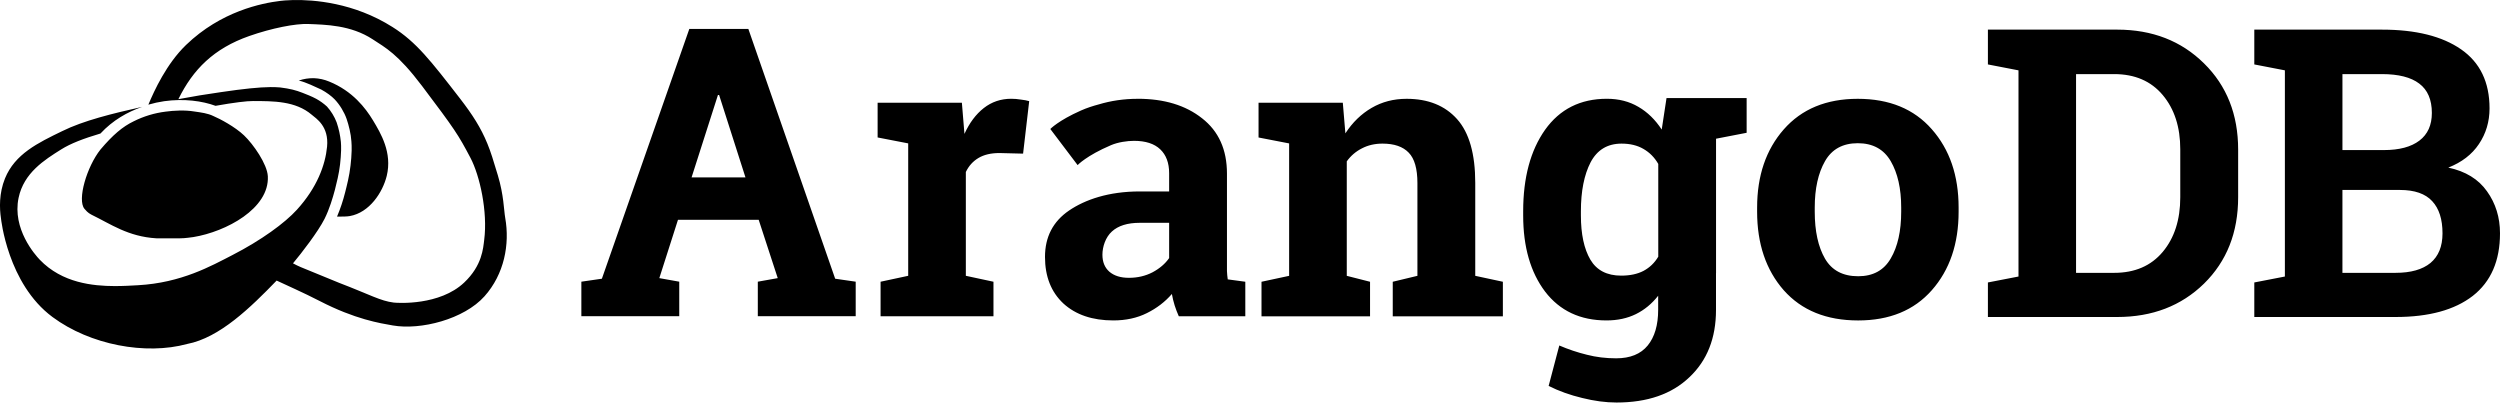
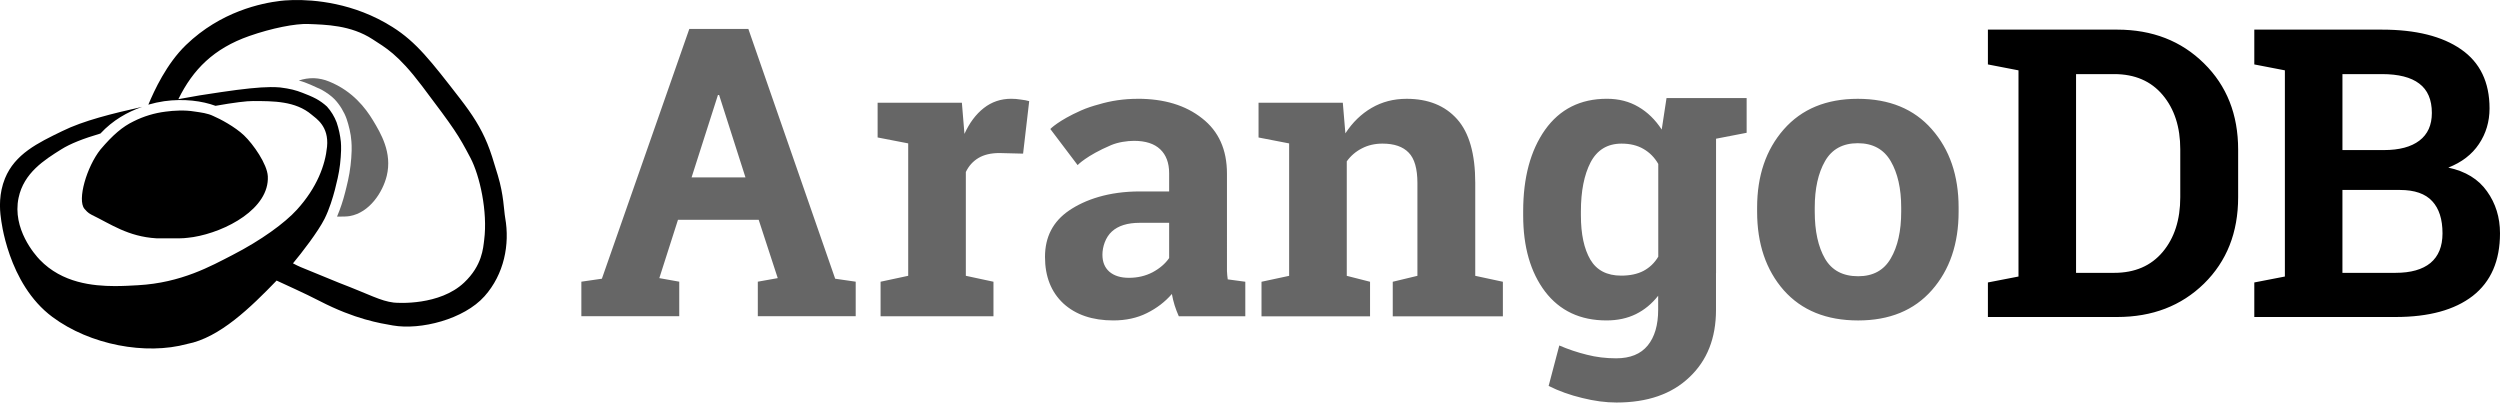
<svg xmlns="http://www.w3.org/2000/svg" fill="currentColor" viewBox="0 0 512 83">
-   <path d="M479.73 38.902h11.766c3.018 0 5.226.768 6.628 2.305 1.401 1.509 2.102 3.705 2.102 6.587 0 2.668-.823 4.688-2.466 6.062-1.644 1.347-4.027 2.022-7.154 2.022H479.73zm.004-23.726h8.084c3.396 0 5.942.646 7.64 1.94 1.725 1.293 2.587 3.298 2.587 6.02 0 2.48-.85 4.368-2.548 5.659-1.698 1.293-4.122 1.94-7.276 1.94h-8.489v-15.56zm-54.558 0h7.803c4.232 0 7.546 1.427 9.945 4.283 2.398 2.857 3.595 6.56 3.595 11.114v9.825c0 4.608-1.198 8.338-3.595 11.196-2.399 2.857-5.713 4.284-9.945 4.284h-7.803zm36.505-9.108v7.128l6.263 1.21v42.227l-6.263 1.214v7.075h28.94c6.817 0 12.086-1.442 15.804-4.324 3.718-2.91 5.575-7.181 5.575-12.815 0-3.261-.888-6.132-2.667-8.61-1.751-2.48-4.39-4.097-7.922-4.85 2.749-1.078 4.838-2.68 6.264-4.81 1.455-2.156 2.183-4.596 2.183-7.316 0-5.364-1.94-9.39-5.82-12.087-3.88-2.695-9.283-4.042-16.208-4.042zm-54.558-.001v7.129l6.264 1.21v42.227l-6.264 1.214v7.075h26.474c7.194 0 13.124-2.278 17.784-6.833 4.663-4.58 6.992-10.48 6.992-17.701v-9.744c0-7.194-2.332-13.084-6.992-17.665-4.663-4.608-10.59-6.912-17.784-6.912zM233.42 45.634h6.021v7.22c-.808 1.16-1.94 2.13-3.396 2.91-1.455.756-3.072 1.133-4.85 1.133-1.698 0-3.031-.42-4.002-1.255-.944-.835-1.417-1.993-1.417-3.476 0-1.643.647-3.595 1.94-4.755 1.294-1.185 3.195-1.778 5.7-1.778m98.681-16.22c1.752 0 3.247.363 4.486 1.09 1.266.728 2.276 1.752 3.03 3.072V52.57c-.754 1.267-1.764 2.237-3.03 2.91-1.24.647-2.763.97-4.568.97-2.91 0-5.012-1.09-6.307-3.27-1.293-2.21-1.94-5.23-1.94-9.055v-.85c0-4.12.661-7.465 1.981-10.023 1.348-2.56 3.464-3.84 6.347-3.84m48.376-.082c3.072 0 5.321 1.225 6.75 3.677s2.143 5.62 2.143 9.5v.848c0 3.963-.715 7.154-2.143 9.58-1.4 2.426-3.626 3.639-6.67 3.639-3.128 0-5.389-1.2-6.79-3.598-1.401-2.426-2.103-5.634-2.103-9.62v-.848c0-3.88.702-7.05 2.103-9.5 1.4-2.453 3.638-3.678 6.71-3.678m0-9.094c-6.44 0-11.493 2.09-15.158 6.266-3.639 4.15-5.456 9.486-5.456 16.006v.847c0 6.576 1.819 11.94 5.456 16.09 3.665 4.124 8.745 6.183 15.238 6.183 6.413 0 11.44-2.062 15.076-6.184 3.665-4.15 5.495-9.513 5.495-16.09v-.846c0-6.548-1.832-11.896-5.495-16.046-3.639-4.15-8.69-6.226-15.159-6.226m-92.408 0c-2.64 0-5.027.62-7.154 1.86-2.129 1.24-3.92 2.978-5.373 5.214l-.526-6.267H257.75v7.115l6.264 1.213v27.12l-5.658 1.214v7.074h22.23v-7.074l-4.767-1.214V33.047a8.46 8.46 0 0 1 3.112-2.666c1.239-.647 2.64-.97 4.204-.97 2.398 0 4.189.618 5.373 1.858 1.186 1.213 1.779 3.29 1.779 6.227V56.49l-5.052 1.214v7.075h22.554v-7.076l-5.658-1.214V37.456c0-5.927-1.24-10.281-3.717-13.056-2.48-2.776-5.927-4.165-10.349-4.165m-55.047 0c-2.858 0-5.523.4-8.014 1.153-1.181.312-2.42.713-3.629 1.248-4.638 2.055-6.27 3.782-6.27 3.782l5.591 7.393s1.782-1.924 6.839-4.082c1.48-.626 3.31-.877 4.709-.884 2.371 0 4.164.58 5.376 1.738 1.213 1.158 1.82 2.789 1.82 4.89v3.733h-6.022c-6.359 0-11.181 1.67-14.47 3.907-3.287 2.237-4.933 5.404-4.933 9.498 0 4.014 1.254 7.194 3.76 9.537 2.534 2.318 5.943 3.476 10.227 3.476 2.587 0 4.877-.5 6.87-1.495 2.02-.997 3.73-2.305 5.13-3.923.136.78.325 1.564.568 2.345.242.755.526 1.496.849 2.223h13.62V57.7l-3.596-.485a16.427 16.427 0 0 1-.161-1.7V35.549c0-4.905-1.699-8.678-5.095-11.32-3.37-2.667-7.76-4.001-13.176-4.001m-25.91 0c-2.13 0-4.003.635-5.619 1.9-1.617 1.267-2.938 3.032-3.962 5.294l-.527-6.385h-17.257v7.114l6.263 1.214v27.12l-5.657 1.213v7.074h23.12v-7.074l-5.658-1.214v-21.26c.593-1.24 1.456-2.197 2.587-2.871 1.132-.674 2.56-1.01 4.287-1.01l4.85.122 1.252-10.752c-.458-.135-1.037-.243-1.737-.324a12.237 12.237 0 0 0-1.94-.161m134.2-.147-.983 6.453c-1.32-2.02-2.911-3.57-4.77-4.648-1.86-1.104-4.015-1.657-6.466-1.657-5.416 0-9.632 2.116-12.65 6.346-2.99 4.232-4.488 9.795-4.488 16.695v.85c0 6.44 1.497 11.639 4.489 15.6 3.018 3.936 7.209 5.904 12.57 5.904 2.263 0 4.271-.431 6.022-1.293 1.751-.863 3.274-2.116 4.565-3.761v2.869c0 3.127-.712 5.566-2.14 7.316-1.429 1.752-3.584 2.628-6.469 2.628-2.102 0-4.097-.243-5.982-.73a35.685 35.685 0 0 1-5.658-1.898l-2.183 8.286c2.102 1.05 4.394 1.872 6.872 2.465 2.48.62 4.823.93 7.032.93 6.33 0 11.306-1.724 14.917-5.173 3.638-3.421 5.455-8.017 5.455-13.785v-7.555l.01.028V28.409l6.266-1.214V20.08h-16.407zm-194.27-.621h.243l5.395 16.872h-11.037zm-5.86-13.54-17.907 51.16-4.204.609v7.074h20.048v-7.074l-4.081-.73 3.821-11.945h16.53l3.901 11.946-4.082.729v7.074h20.048v-7.074l-4.204-.608L153.26 5.919zM60.047.006c-1.384.03-2.318.139-2.638.178-3.797.458-12.152 2.119-19.314 9.03-3.983 3.848-6.492 9.31-7.711 12.221a23.31 23.31 0 0 1 3.243-.71c4.065-.566 7.785-.055 10.514.948 3.849-.683 6.374-.986 7.706-.982 4.122.018 8.662-.034 12.001 2.811.9.77 3.546 2.344 3.135 6.552-.363 3.75-2.05 8.36-6.175 12.896-2.482 2.733-7.292 6.245-13.23 9.298-4.303 2.21-10.43 5.679-19.327 6.167-1.432.082-3.062.178-4.779.173-4.376-.017-10.725-.597-15.331-5.401-.956-1-5.666-6.306-4.334-12.672 1.073-5.124 5.315-7.775 8.719-9.912 1.933-1.215 4.54-2.214 8.048-3.26 2.53-2.725 5.51-4.399 8.541-5.458-6.028 1.35-12.04 2.82-16.382 4.973-4.973 2.409-9.67 4.68-11.707 9.674C-.215 39.59-.111 42.674.2 44.715c0 0 1.34 13.389 10.557 20.213 7.715 5.722 19.084 7.837 27.565 5.518 6.673-1.271 13.04-7.516 18.337-12.99l.025.017c1.696.804 5.601 2.525 8.767 4.164 7.317 3.776 12.386 4.559 15.007 5.017 5.695.995 14.566-1.263 18.773-5.98 4.03-4.52 5.203-10.614 4.238-16.05-.29-1.67-.285-4.64-1.51-8.718-.96-3.188-1.44-4.775-2.136-6.47-1.34-3.278-3.048-5.938-5.6-9.242-5.977-7.715-8.96-11.586-13.84-14.66C72.454.517 64.21-.076 60.045.007zm3.084 4.909c3.52.142 8.71.199 13.194 3.135 2.608 1.717 5.112 2.941 10.111 9.558 6.747 8.947 7.4 9.95 9.917 14.725 1.915 3.633 3.555 11.028 2.81 16.802-.215 1.673-.389 5.228-4.108 8.74-5.003 4.727-13.535 4.195-14.43 4.09-2.72-.332-4.814-1.604-11.167-4.038l-7.854-3.218c-.523-.208-1.059-.497-1.6-.778 1.804-2.158 5.112-6.436 6.474-9.13 1-2.015 1.665-4.26 2.11-5.925.338-1.332.844-3.308 1.056-5.206.108-.99.195-2.003.212-2.868.017-.895-.004-1.055-.043-1.738a17.97 17.97 0 0 0-.87-4.005 10.416 10.416 0 0 0-1.976-3.235 11.342 11.342 0 0 0-2.205-1.587c-.9-.489-2.05-.934-2.794-1.224-1.384-.54-2.53-.847-4.615-1.107a21.65 21.65 0 0 0-1.95-.07c-2.366.023-5.51.347-10.111 1.026-2.94.41-5.869.9-8.753 1.444l.008-.026c2.984-6.063 7.223-10.344 14.488-12.9 4.65-1.63 9.506-2.573 12.097-2.465zm1.176 11.097a8.993 8.993 0 0 0-3.118.484c1.635.402 3.213 1.229 4.601 1.843 1.103.596 2.12 1.353 2.738 1.998 1.077 1.128 1.99 2.664 2.46 4.022.429 1.254.891 3.07.978 4.584.039.648.069.951.052 1.894a34.665 34.665 0 0 1-.23 3.075c-.233 2.11-.77 4.173-1.107 5.5a33.852 33.852 0 0 1-1.656 4.948c1.034.017 2.033-.009 2.604-.108 4.052-.71 6.75-4.87 7.576-8.234 1.16-4.766-1.232-8.736-2.828-11.387-1.51-2.495-4.165-5.985-8.965-7.931a9.036 9.036 0 0 0-3.105-.688m-30.385 6.85c-2.275.28-4.486.95-6.535 1.977-2.292 1.098-4.281 2.802-6.802 5.773-2.812 3.525-4.81 10.323-3.287 12.152.778.943 1.19 1.038 1.47 1.224 3.897 1.886 7.456 4.476 13.269 4.818h4.835c1.012.009 2.357-.216 2.733-.255 6.69-1.099 15.59-5.834 15.248-12.455-.13-2.478-2.953-6.54-4.874-8.369-1.863-1.773-4.96-3.407-6.288-3.965-1.15-.567-2.49-.723-3.84-.921-2.033-.338-4.203-.208-5.929.021" />
+   <path d="M479.73 38.902h11.766c3.018 0 5.226.768 6.628 2.305 1.401 1.509 2.102 3.705 2.102 6.587 0 2.668-.823 4.688-2.466 6.062-1.644 1.347-4.027 2.022-7.154 2.022H479.73V38.902zm.004-23.726h8.084c3.396 0 5.942.646 7.64 1.94 1.725 1.293 2.587 3.298 2.587 6.02 0 2.48-.85 4.368-2.548 5.659-1.698 1.293-4.122 1.94-7.276 1.94h-8.489v-15.56l.002.001zm-54.558 0h7.803c4.232 0 7.546 1.427 9.945 4.283 2.398 2.857 3.595 6.56 3.595 11.114v9.825c0 4.608-1.198 8.338-3.595 11.196-2.399 2.857-5.713 4.284-9.945 4.284h-7.803V15.176zm36.505-9.108v7.128l6.263 1.21v42.227l-6.263 1.214v7.075h28.94c6.817 0 12.086-1.442 15.804-4.324 3.718-2.91 5.575-7.181 5.575-12.815 0-3.261-.888-6.132-2.667-8.61-1.751-2.48-4.39-4.097-7.922-4.85 2.749-1.078 4.838-2.68 6.264-4.81 1.455-2.156 2.183-4.596 2.183-7.316 0-5.364-1.94-9.39-5.82-12.087-3.88-2.695-9.283-4.042-16.208-4.042h-26.149zm-54.558-.001v7.129l6.264 1.21v42.227l-6.264 1.214v7.075h26.474c7.194 0 13.124-2.278 17.784-6.833 4.663-4.58 6.992-10.48 6.992-17.701v-9.744c0-7.194-2.332-13.084-6.992-17.665-4.663-4.608-10.59-6.912-17.784-6.912h-26.474zM60.043.006c-1.384.03-2.318.139-2.638.178-3.797.458-12.152 2.119-19.314 9.03-3.983 3.848-6.492 9.31-7.711 12.221a23.324 23.324 0 0 1 3.243-.71c4.065-.566 7.785-.055 10.514.948 3.849-.683 6.374-.986 7.706-.982 4.122.018 8.662-.034 12.001 2.811.9.77 3.546 2.344 3.135 6.552-.363 3.75-2.05 8.36-6.175 12.896-2.482 2.733-7.292 6.245-13.23 9.298-4.303 2.21-10.43 5.679-19.327 6.167-1.432.082-3.062.178-4.779.173-4.376-.017-10.725-.597-15.331-5.401-.956-1-5.666-6.306-4.334-12.672 1.073-5.124 5.315-7.775 8.719-9.912 1.933-1.215 4.54-2.214 8.048-3.26 2.53-2.725 5.51-4.399 8.541-5.458-6.028 1.35-12.04 2.82-16.382 4.973-4.973 2.409-9.67 4.68-11.707 9.674-1.241 3.058-1.137 6.142-.826 8.183 0 0 1.34 13.389 10.557 20.213 7.715 5.722 19.084 7.837 27.565 5.518 6.673-1.271 13.04-7.516 18.337-12.99l.025.017c1.696.804 5.601 2.525 8.767 4.164 7.317 3.776 12.386 4.559 15.007 5.017 5.695.995 14.566-1.263 18.773-5.98 4.03-4.52 5.203-10.614 4.238-16.05-.29-1.67-.285-4.64-1.51-8.718-.96-3.188-1.44-4.775-2.136-6.47-1.34-3.278-3.048-5.938-5.6-9.242-5.977-7.715-8.96-11.586-13.84-14.66C72.45.517 64.206-.076 60.041.007l.002-.001zm3.084 4.909c3.52.142 8.71.199 13.194 3.135 2.608 1.717 5.112 2.941 10.111 9.558 6.747 8.947 7.4 9.95 9.917 14.725 1.915 3.633 3.555 11.028 2.81 16.802-.215 1.673-.389 5.228-4.108 8.74-5.003 4.727-13.535 4.195-14.43 4.09-2.72-.332-4.814-1.604-11.167-4.038L61.6 54.709c-.523-.208-1.059-.497-1.6-.778 1.804-2.158 5.112-6.436 6.474-9.13 1-2.015 1.665-4.26 2.11-5.925.338-1.332.844-3.308 1.056-5.206.108-.99.195-2.003.212-2.868.017-.895-.004-1.055-.043-1.738a17.933 17.933 0 0 0-.87-4.005 10.408 10.408 0 0 0-1.976-3.235 11.376 11.376 0 0 0-2.205-1.587c-.9-.489-2.05-.934-2.794-1.224-1.384-.54-2.53-.847-4.615-1.107a21.51 21.51 0 0 0-1.95-.07c-2.366.023-5.51.347-10.111 1.026-2.94.41-5.869.9-8.753 1.444l.008-.026c2.984-6.063 7.223-10.344 14.488-12.9 4.65-1.63 9.506-2.573 12.097-2.465h-.001zM33.918 22.862c-2.275.28-4.486.95-6.535 1.977-2.292 1.098-4.281 2.802-6.802 5.773-2.812 3.525-4.81 10.323-3.287 12.152.778.943 1.19 1.038 1.47 1.224 3.897 1.886 7.456 4.476 13.269 4.818h4.835c1.012.009 2.357-.216 2.733-.255 6.69-1.099 15.59-5.834 15.248-12.455-.13-2.478-2.953-6.54-4.874-8.369-1.863-1.773-4.96-3.407-6.288-3.965-1.15-.567-2.49-.723-3.84-.921-2.033-.338-4.203-.208-5.929.021" />
+   <path fill-opacity=".6" d="M233.42 45.634h6.021v7.22c-.808 1.16-1.94 2.13-3.396 2.91-1.455.756-3.072 1.133-4.85 1.133-1.698 0-3.031-.42-4.002-1.255-.944-.835-1.417-1.993-1.417-3.476 0-1.643.647-3.595 1.94-4.755 1.294-1.185 3.195-1.778 5.7-1.778m98.681-16.22c1.752 0 3.247.363 4.486 1.09 1.266.728 2.276 1.752 3.03 3.072V52.57c-.754 1.267-1.764 2.237-3.03 2.91-1.24.647-2.763.97-4.568.97-2.91 0-5.012-1.09-6.307-3.27-1.293-2.21-1.94-5.23-1.94-9.055v-.85c0-4.12.661-7.465 1.981-10.023 1.348-2.56 3.464-3.84 6.347-3.84m48.376-.082c3.072 0 5.321 1.225 6.75 3.677s2.143 5.62 2.143 9.5v.848c0 3.963-.715 7.154-2.143 9.58-1.4 2.426-3.626 3.639-6.67 3.639-3.128 0-5.389-1.2-6.79-3.598-1.401-2.426-2.103-5.634-2.103-9.62v-.848c0-3.88.702-7.05 2.103-9.5 1.4-2.453 3.638-3.678 6.71-3.678m0-9.094c-6.44 0-11.493 2.09-15.158 6.266-3.639 4.15-5.456 9.486-5.456 16.006v.847c0 6.576 1.819 11.94 5.456 16.09 3.665 4.124 8.745 6.183 15.238 6.183 6.413 0 11.44-2.062 15.076-6.184 3.665-4.15 5.495-9.513 5.495-16.09v-.846c0-6.548-1.832-11.896-5.495-16.046-3.639-4.15-8.69-6.226-15.159-6.226m-92.408 0c-2.64 0-5.027.62-7.154 1.86-2.129 1.24-3.92 2.978-5.373 5.214l-.526-6.267H257.75v7.115l6.264 1.213v27.12l-5.658 1.214v7.074h22.23v-7.074l-4.767-1.214V33.047a8.46 8.46 0 0 1 3.112-2.666c1.239-.647 2.64-.97 4.204-.97 2.398 0 4.189.618 5.373 1.858 1.186 1.213 1.779 3.29 1.779 6.227V56.49l-5.052 1.214v7.075h22.554v-7.076l-5.658-1.214V37.456c0-5.927-1.24-10.281-3.717-13.056-2.48-2.776-5.927-4.165-10.349-4.165m-55.047 0c-2.858 0-5.523.4-8.014 1.153-1.181.312-2.42.713-3.629 1.248-4.638 2.055-6.27 3.782-6.27 3.782l5.591 7.393s1.782-1.924 6.839-4.082c1.48-.626 3.31-.877 4.709-.884 2.371 0 4.164.58 5.376 1.738 1.213 1.158 1.82 2.789 1.82 4.89v3.733h-6.022c-6.359 0-11.181 1.67-14.47 3.907-3.287 2.237-4.933 5.404-4.933 9.498 0 4.014 1.254 7.194 3.76 9.537 2.534 2.318 5.943 3.476 10.227 3.476 2.587 0 4.877-.5 6.87-1.495 2.02-.997 3.73-2.305 5.13-3.923.136.78.325 1.564.568 2.345.242.755.526 1.496.849 2.223h13.62V57.7l-3.596-.485a16.401 16.401 0 0 1-.161-1.7V35.549c0-4.905-1.699-8.678-5.095-11.32-3.37-2.667-7.76-4.001-13.176-4.001m-25.91 0c-2.13 0-4.003.635-5.619 1.9-1.617 1.267-2.938 3.032-3.962 5.294l-.527-6.385h-17.257v7.114l6.263 1.214v27.12l-5.657 1.213v7.074h23.12v-7.074l-5.658-1.214v-21.26c.593-1.24 1.456-2.197 2.587-2.871 1.132-.674 2.56-1.01 4.287-1.01l4.85.122 1.252-10.752c-.458-.135-1.037-.243-1.737-.324a12.237 12.237 0 0 0-1.94-.161m134.2-.147-.983 6.453c-1.32-2.02-2.911-3.57-4.77-4.648-1.86-1.104-4.015-1.657-6.466-1.657-5.416 0-9.632 2.116-12.65 6.346-2.99 4.232-4.488 9.795-4.488 16.695v.85c0 6.44 1.497 11.639 4.489 15.6 3.018 3.936 7.209 5.904 12.57 5.904 2.263 0 4.271-.431 6.022-1.293 1.751-.863 3.274-2.116 4.565-3.761v2.869c0 3.127-.712 5.566-2.14 7.316-1.429 1.752-3.584 2.628-6.469 2.628-2.102 0-4.097-.243-5.982-.73a35.68 35.68 0 0 1-5.658-1.898l-2.183 8.286c2.102 1.05 4.394 1.872 6.872 2.465 2.48.62 4.823.93 7.032.93 6.33 0 11.306-1.724 14.917-5.173 3.638-3.421 5.455-8.017 5.455-13.785v-7.555l.01.028V28.409l6.266-1.214V20.08h-16.407l-.002.001zm-194.27-.621h.243l5.395 16.872h-11.037l5.399-16.872zm-5.86-13.54-17.907 51.16-4.204.609v7.074h20.048v-7.074l-4.081-.73 3.821-11.945h16.53l3.901 11.946-4.082.729v7.074h20.048v-7.074l-4.204-.608L153.26 5.919l-12.087.001zM64.307 16.012a8.982 8.982 0 0 0-3.118.484c1.635.402 3.213 1.229 4.601 1.843 1.103.596 2.12 1.353 2.738 1.998 1.077 1.128 1.99 2.664 2.46 4.022.429 1.254.891 3.07.978 4.584.039.648.069.951.052 1.894a34.744 34.744 0 0 1-.23 3.075c-.233 2.11-.77 4.173-1.107 5.5a33.932 33.932 0 0 1-1.656 4.948c1.034.017 2.033-.009 2.604-.108 4.052-.71 6.75-4.87 7.576-8.234 1.16-4.766-1.232-8.736-2.828-11.387-1.51-2.495-4.165-5.985-8.965-7.931a9.036 9.036 0 0 0-3.105-.688" />
</svg>
